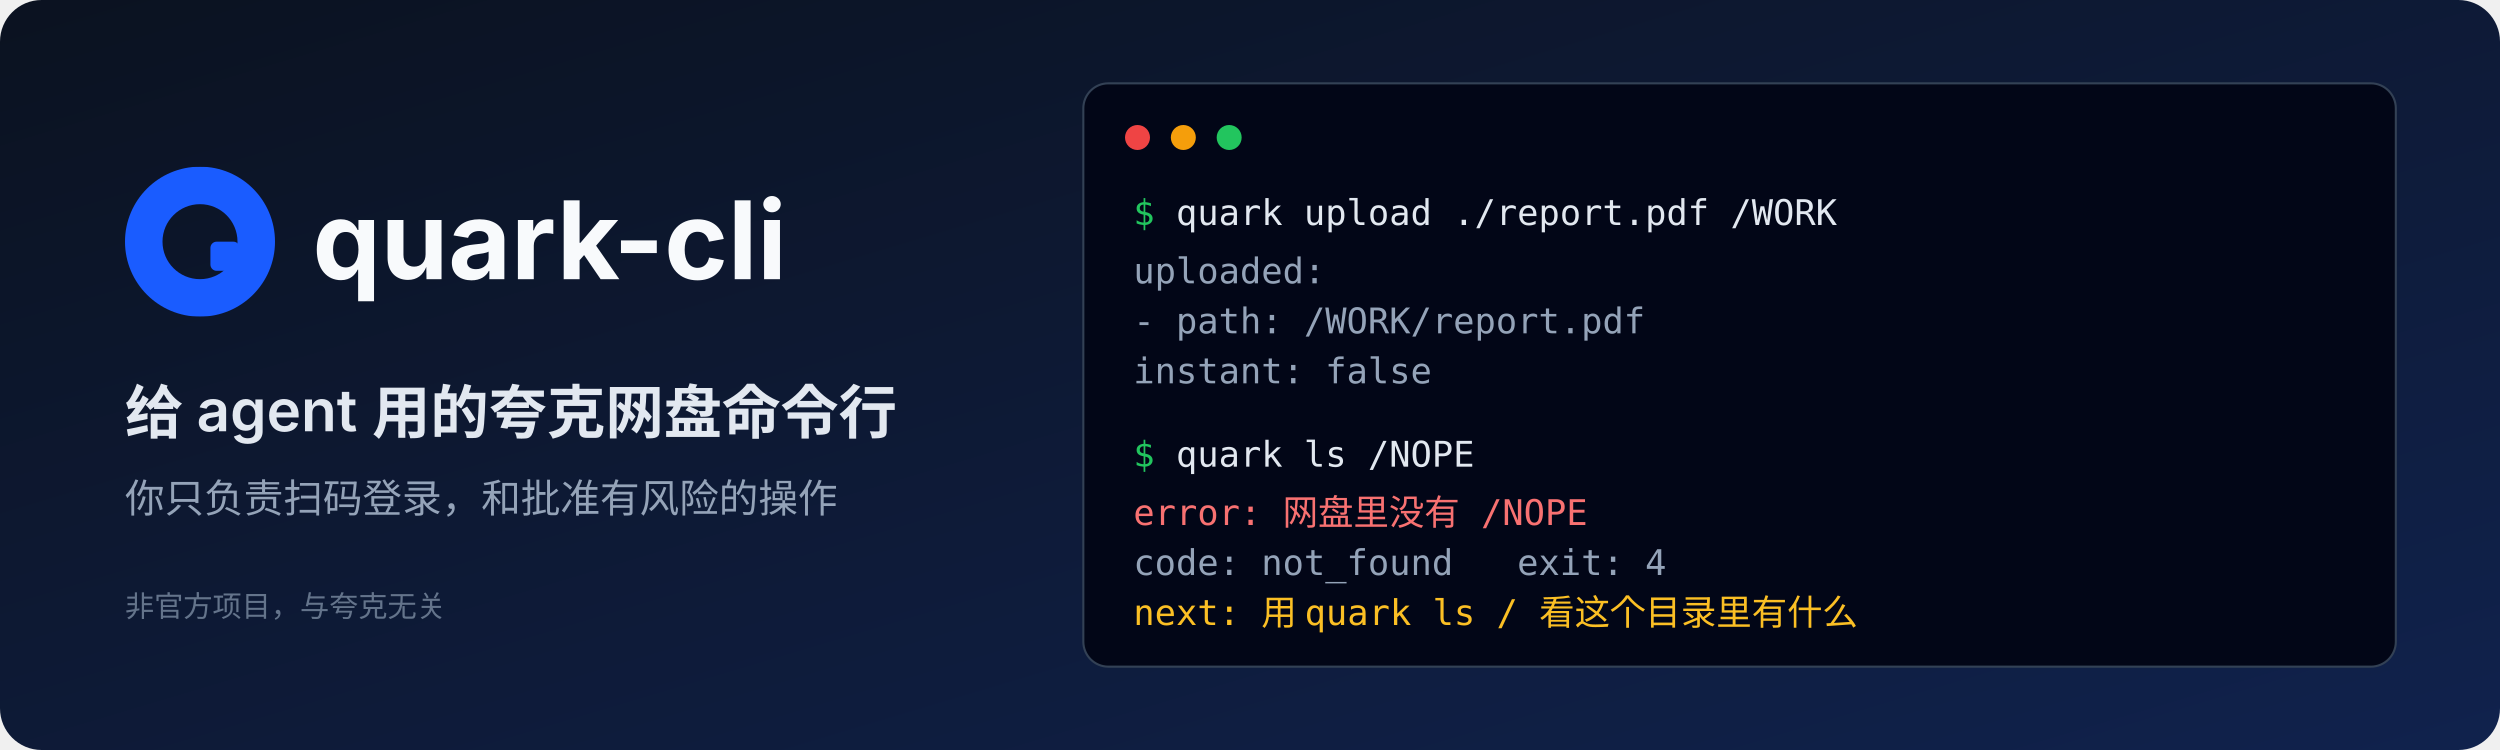
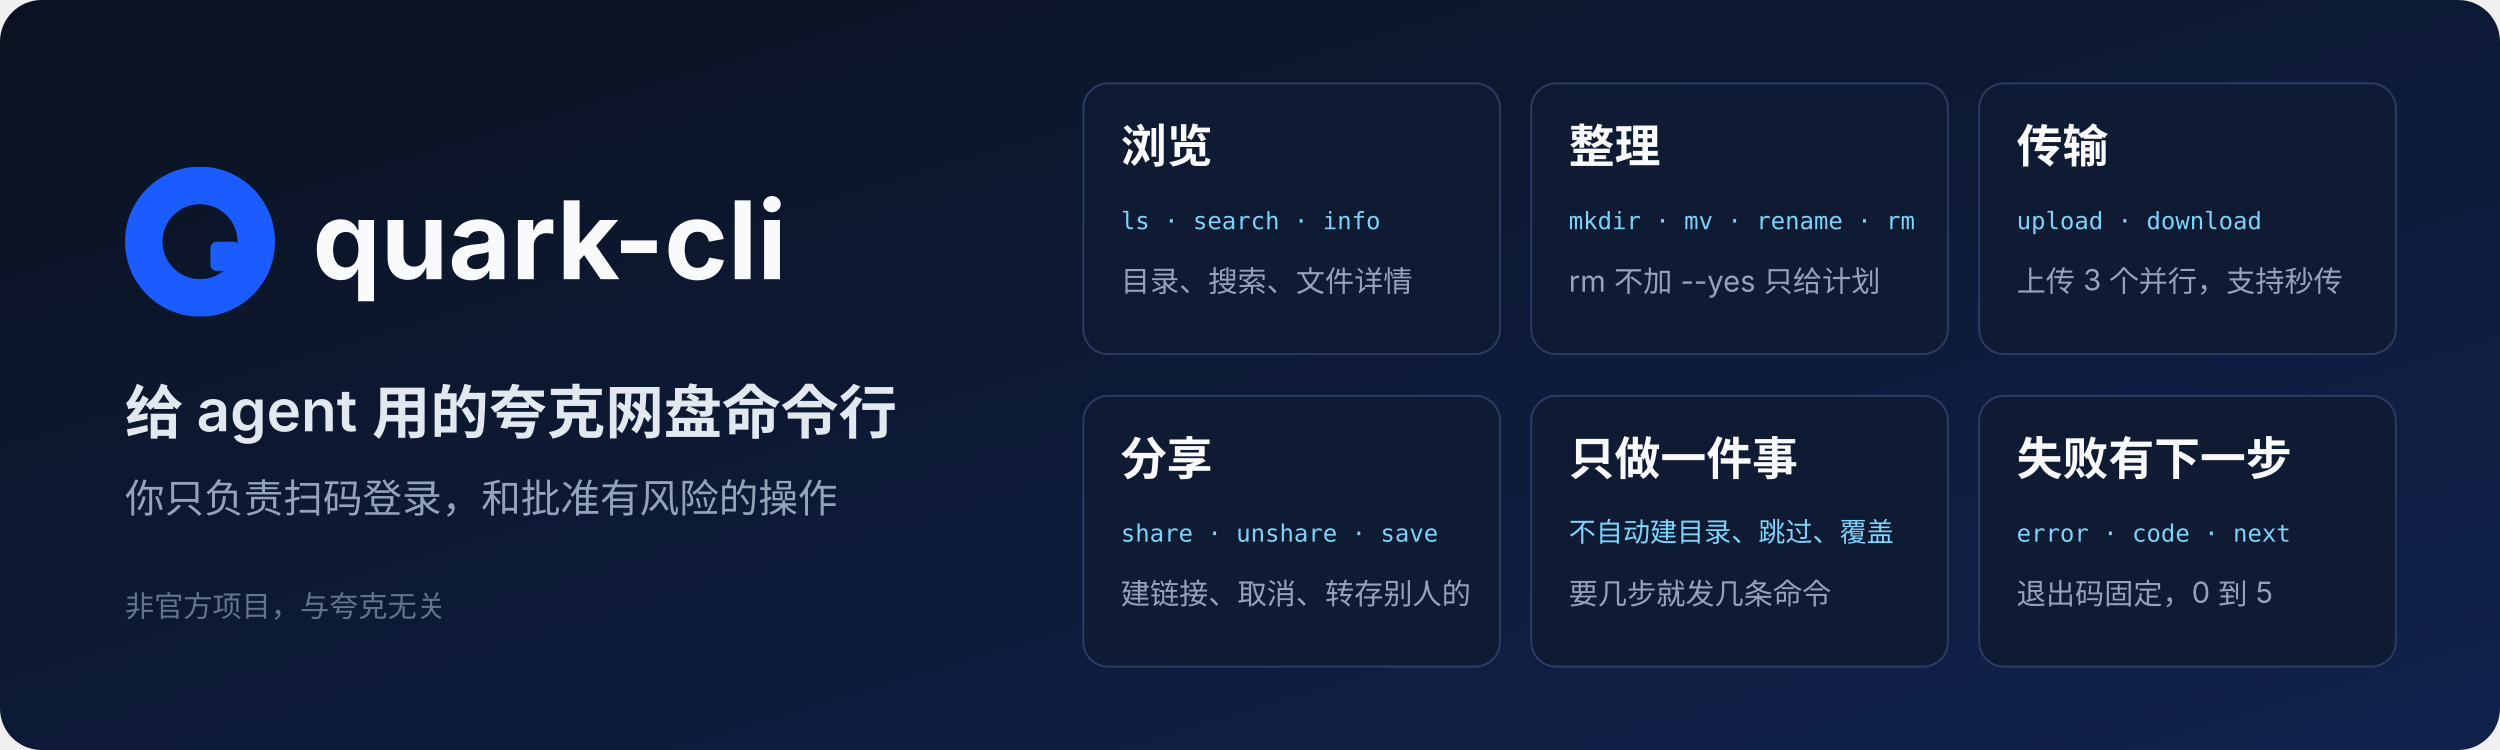
<svg xmlns="http://www.w3.org/2000/svg" width="1200" height="360" viewBox="0 0 1200 360" role="img" aria-labelledby="t d">
  <defs>
    <linearGradient id="bg" x1="0" y1="0" x2="1" y2="1">
      <stop offset="0" stop-color="#0b1220" />
      <stop offset="1" stop-color="#10224d" />
    </linearGradient>
  </defs>
  <rect width="1200" height="360" rx="20" fill="url(#bg)" />
  <mask id="hole" maskUnits="userSpaceOnUse" x="60" y="48" width="72" height="72">
    <rect x="60" y="48" width="72" height="72" fill="#fff" />
    <circle cx="96" cy="84" r="18" fill="#000" />
    <rect x="101" y="84" width="14" height="14" rx="3" fill="#fff" />
  </mask>
  <circle cx="96" cy="84" r="36" fill="#1a5cff" mask="url(#hole)" transform="translate(0 32)" />
  <g transform="translate(0 32)" font-family="-apple-system, 'PingFang SC', 'Helvetica Neue', sans-serif">
    <text x="150" y="102" font-size="52" font-weight="700" fill="#f8fafc">quark-cli</text>
    <text x="60" y="176" font-size="28" font-weight="600" fill="#e2e8f0">给 agent 用的夸克网盘命令行</text>
    <text x="60" y="214" font-size="19" fill="#94a3b8">你只负责扫码登录，和批准有风险的操作</text>
  </g>
  <text x="60" y="296" font-family="-apple-system, 'PingFang SC', 'Helvetica Neue', sans-serif" font-size="14" fill="#64748b">非官方项目，与夸克无关</text>
-   <rect x="520" y="40" width="630" height="280" rx="12" fill="#020617" stroke="#334155" />
-   <circle cx="546" cy="66" r="6" fill="#ef4444" />
-   <circle cx="568" cy="66" r="6" fill="#f59e0b" />
-   <circle cx="590" cy="66" r="6" fill="#22c55e" />
-   <g font-family="'SF Mono', Menlo, Consolas, monospace" font-size="17">
-     <text x="544" y="108" fill="#e2e8f0">
-       <tspan fill="#22c55e">$</tspan> quark upload ./report.pdf /WORK</text>
-     <text x="544" y="136" fill="#94a3b8">uploaded:</text>
-     <text x="544" y="160" fill="#94a3b8">  - path: /WORK/report.pdf</text>
-     <text x="544" y="184" fill="#94a3b8">    instant: false</text>
-     <text x="544" y="224" fill="#e2e8f0">
-       <tspan fill="#22c55e">$</tspan> quark ls /NOPE</text>
-     <text x="544" y="252" fill="#f87171">error: 网盘里没有 /NOPE</text>
-     <text x="544" y="276" fill="#94a3b8" xml:space="preserve">code: not_found   exit: 4</text>
-     <text x="544" y="300" fill="#fbbf24">next: 用 quark ls / 看这个目录里有什么</text>
-   </g>
+   <rect x="520" y="40" width="200" height="130" rx="12" fill="#0f1a33" stroke="#2a3a63" />
+   <text x="538" y="78" font-family="-apple-system, 'PingFang SC', 'Helvetica Neue', sans-serif" font-size="22" font-weight="700" fill="#f8fafc">浏览</text>
+   <text x="538" y="110" font-family="'SF Mono', Menlo, Consolas, monospace" font-size="11.5" fill="#7dd3fc">ls · search · info</text>
+   <text x="538" y="140" font-family="-apple-system, 'PingFang SC', 'Helvetica Neue', sans-serif" font-size="14" fill="#94a3b8">目录、搜索、文件详情</text>
+   <rect x="735" y="40" width="200" height="130" rx="12" fill="#0f1a33" stroke="#2a3a63" />
+   <text x="753" y="78" font-family="-apple-system, 'PingFang SC', 'Helvetica Neue', sans-serif" font-size="22" font-weight="700" fill="#f8fafc">整理</text>
+   <text x="753" y="110" font-family="'SF Mono', Menlo, Consolas, monospace" font-size="11.5" fill="#7dd3fc">mkdir · mv · rename · rm</text>
+   <text x="753" y="140" font-family="-apple-system, 'PingFang SC', 'Helvetica Neue', sans-serif" font-size="14" fill="#94a3b8">rm 不加 --yes 只给计划</text>
+   <rect x="950" y="40" width="200" height="130" rx="12" fill="#0f1a33" stroke="#2a3a63" />
+   <text x="968" y="78" font-family="-apple-system, 'PingFang SC', 'Helvetica Neue', sans-serif" font-size="22" font-weight="700" fill="#f8fafc">传输</text>
+   <text x="968" y="110" font-family="'SF Mono', Menlo, Consolas, monospace" font-size="11.5" fill="#7dd3fc">upload · download</text>
+   <text x="968" y="140" font-family="-apple-system, 'PingFang SC', 'Helvetica Neue', sans-serif" font-size="14" fill="#94a3b8">上传 3 个并行，支持秒传</text>
+   <rect x="520" y="190" width="200" height="130" rx="12" fill="#0f1a33" stroke="#2a3a63" />
+   <text x="538" y="228" font-family="-apple-system, 'PingFang SC', 'Helvetica Neue', sans-serif" font-size="22" font-weight="700" fill="#f8fafc">分享</text>
+   <text x="538" y="260" font-family="'SF Mono', Menlo, Consolas, monospace" font-size="11.5" fill="#7dd3fc">share · unshare · save</text>
+   <text x="538" y="290" font-family="-apple-system, 'PingFang SC', 'Helvetica Neue', sans-serif" font-size="14" fill="#94a3b8">建链接、取消、转存别人的</text>
+   <rect x="735" y="190" width="200" height="130" rx="12" fill="#0f1a33" stroke="#2a3a63" />
+   <text x="753" y="228" font-family="-apple-system, 'PingFang SC', 'Helvetica Neue', sans-serif" font-size="22" font-weight="700" fill="#f8fafc">只做一件事</text>
+   <text x="753" y="260" font-family="-apple-system, 'PingFang SC', sans-serif" font-size="13" fill="#7dd3fc">不自动建目录、跳过、覆盖</text>
+   <text x="753" y="290" font-family="-apple-system, 'PingFang SC', 'Helvetica Neue', sans-serif" font-size="14" fill="#94a3b8">要几步就发几条命令</text>
+   <rect x="950" y="190" width="200" height="130" rx="12" fill="#0f1a33" stroke="#2a3a63" />
+   <text x="968" y="228" font-family="-apple-system, 'PingFang SC', 'Helvetica Neue', sans-serif" font-size="22" font-weight="700" fill="#f8fafc">失败有下一步</text>
+   <text x="968" y="260" font-family="'SF Mono', Menlo, Consolas, monospace" font-size="11.5" fill="#7dd3fc">error · code · next</text>
+   <text x="968" y="290" font-family="-apple-system, 'PingFang SC', 'Helvetica Neue', sans-serif" font-size="14" fill="#94a3b8">退出码固定，0 到 5</text>
</svg>
